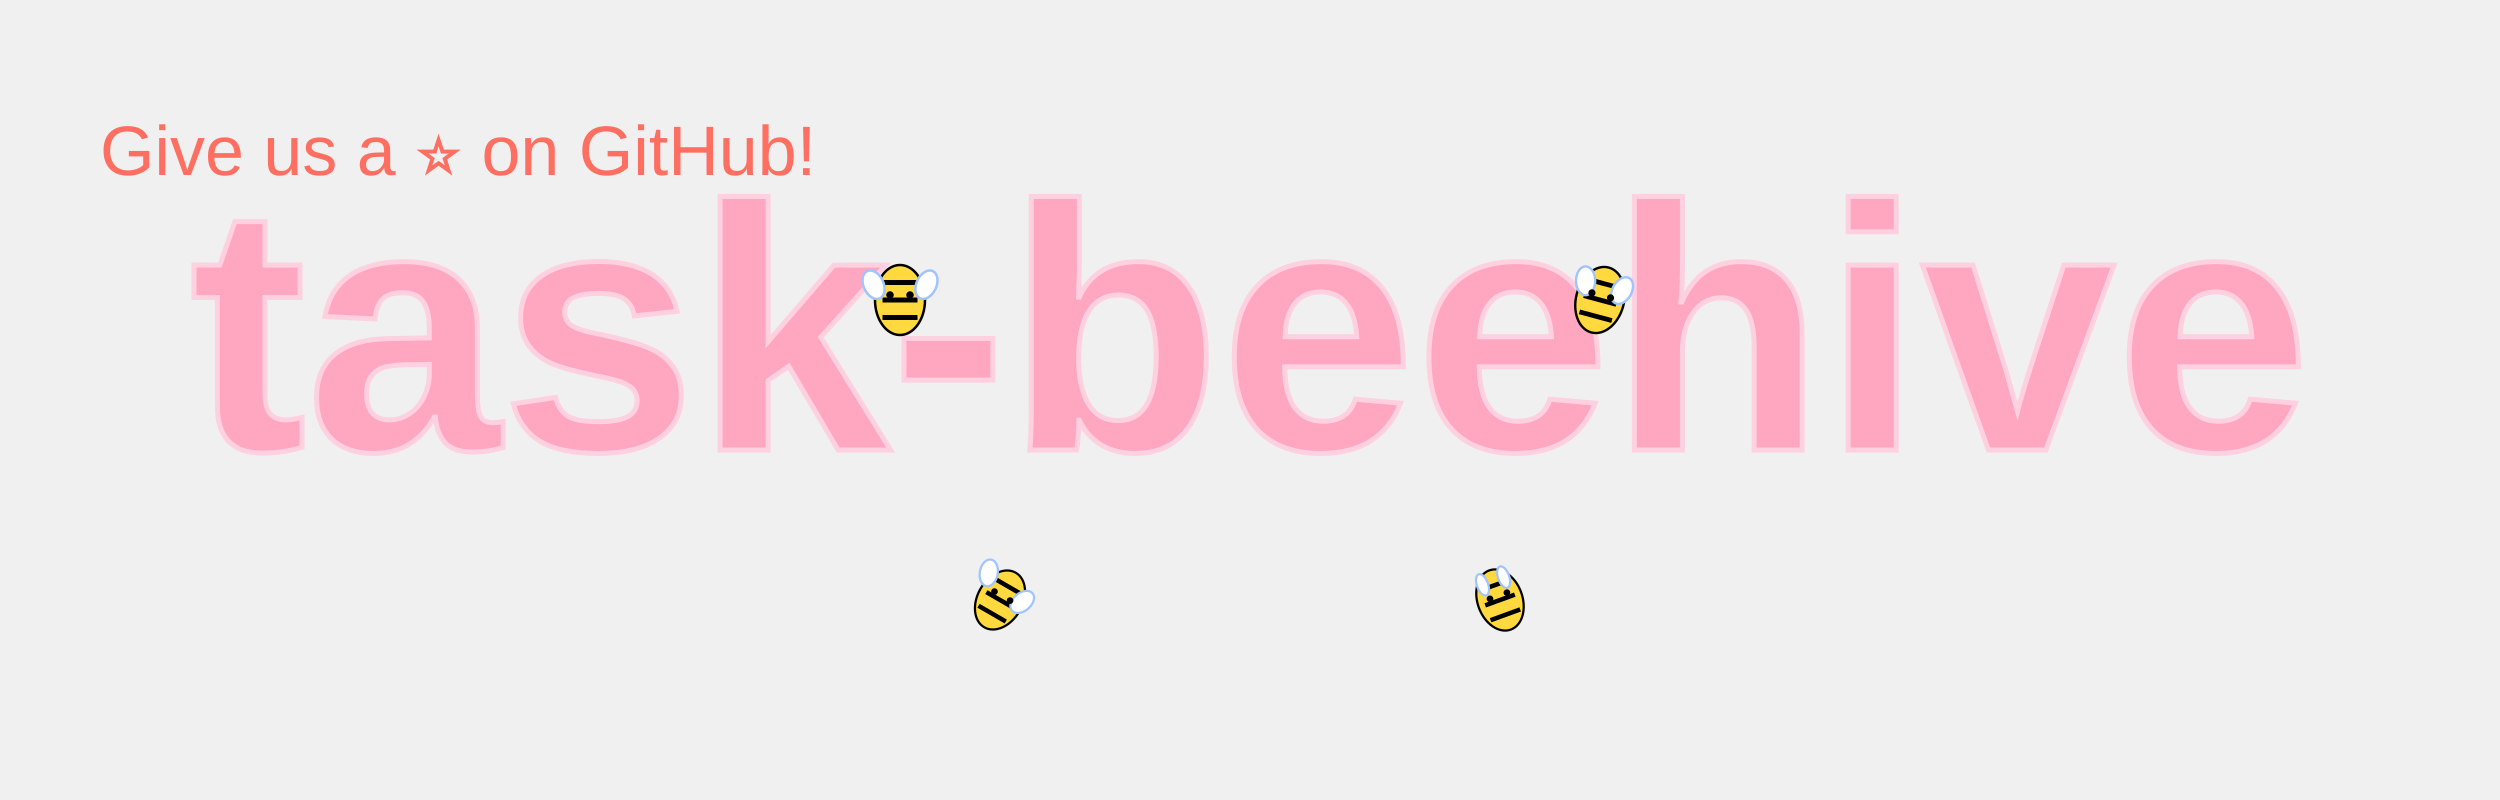
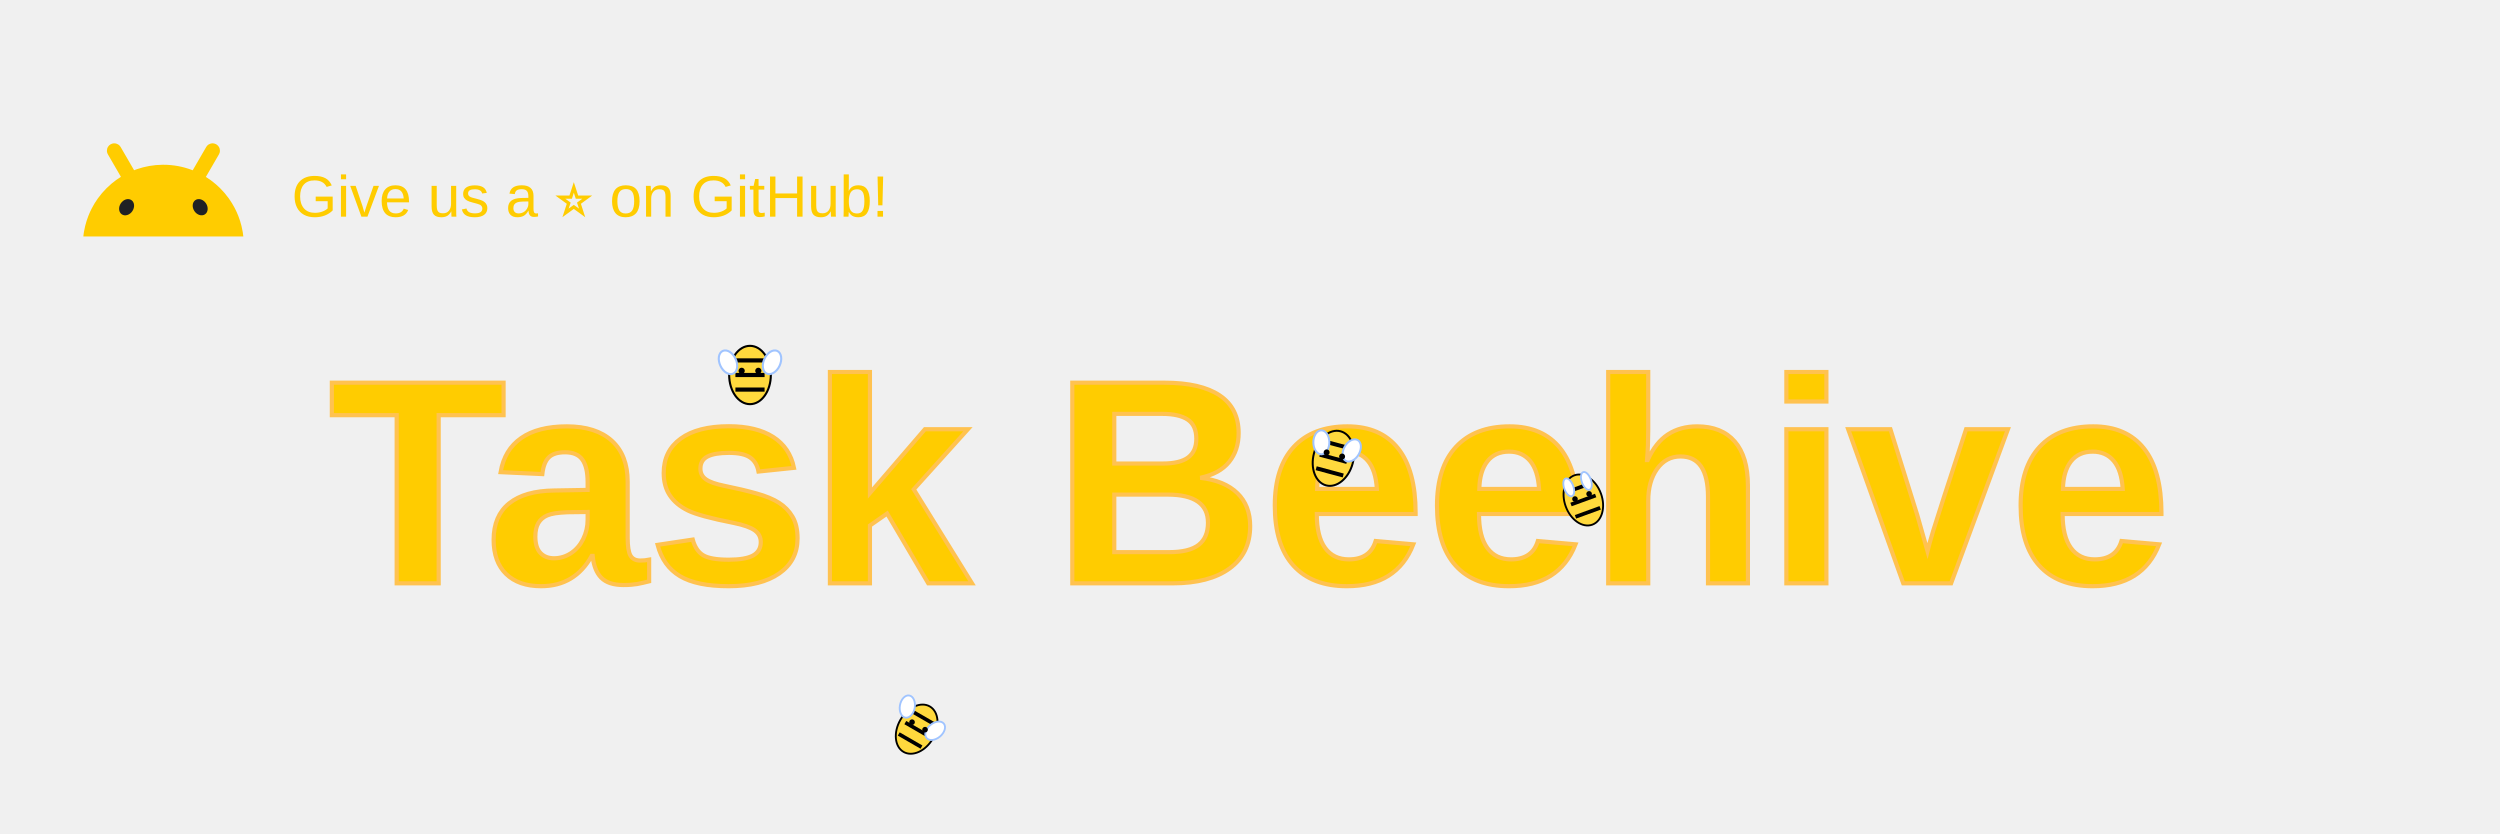
- <svg xmlns="http://www.w3.org/2000/svg" width="500" height="160" viewBox="0 0 500 160">
-   <rect width="500" height="160" fill="transparent" />
-   <text x="20" y="35" font-family="Arial, sans-serif" font-size="14" fill="#FF6F61">
+ <svg xmlns="http://www.w3.org/2000/svg" width="600" height="200" viewBox="0 0 600 200">
+   <rect width="600" height="200" fill="transparent" />
+   <text x="70" y="52" font-family="Arial, sans-serif" font-size="14" fill="#FFCC00">
        Give us a ⭐ on GitHub!
    </text>
-   <text x="250" y="90" font-family="Comic Sans MS, Arial, sans-serif" font-size="70" font-weight="bold" fill="#FFA6C1" stroke="#FFD0E0" stroke-width="1" text-anchor="middle" alignment-baseline="middle">
-         task-beehive
+   <g transform="translate(20,26) scale(1.2)">
+     <g clip-path="url(#clip0_13391_183193)">
+       <path d="M31.908 24.922C31.898 24.857 31.888 24.792 31.877 24.727C31.811 24.326 31.729 23.929 31.633 23.538C31.465 22.854 31.254 22.186 31.002 21.54C30.789 20.993 30.547 20.46 30.278 19.944C29.932 19.282 29.541 18.645 29.11 18.04C28.581 17.299 27.991 16.604 27.346 15.964C27.076 15.695 26.796 15.436 26.507 15.187C25.881 14.647 25.212 14.155 24.507 13.715C24.513 13.705 24.519 13.694 24.525 13.684C24.848 13.126 25.171 12.57 25.494 12.012C25.81 11.468 26.125 10.924 26.441 10.38C26.668 9.989 26.895 9.598 27.121 9.207C27.175 9.114 27.217 9.018 27.249 8.92C27.337 8.647 27.341 8.359 27.27 8.091C27.252 8.025 27.23 7.96 27.204 7.897C27.177 7.834 27.146 7.773 27.111 7.713C26.99 7.511 26.818 7.334 26.601 7.206C26.409 7.092 26.195 7.024 25.975 7.005C25.883 6.997 25.79 6.998 25.698 7.007C25.622 7.015 25.546 7.029 25.471 7.048C25.204 7.119 24.956 7.266 24.763 7.478C24.693 7.554 24.631 7.639 24.577 7.731C24.35 8.122 24.123 8.513 23.897 8.904L22.95 10.536C22.627 11.094 22.304 11.65 21.981 12.208C21.946 12.269 21.91 12.33 21.875 12.391C21.826 12.372 21.777 12.352 21.728 12.334C19.948 11.655 18.017 11.284 15.999 11.284C15.944 11.284 15.889 11.284 15.834 11.285C14.039 11.303 12.314 11.615 10.706 12.174C10.52 12.239 10.336 12.308 10.153 12.38C10.12 12.322 10.087 12.266 10.054 12.209C9.731 11.651 9.408 11.095 9.085 10.537C8.769 9.993 8.454 9.449 8.138 8.905C7.911 8.514 7.684 8.123 7.458 7.732C7.404 7.639 7.342 7.555 7.272 7.479C7.079 7.267 6.831 7.12 6.564 7.049C6.489 7.03 6.413 7.016 6.337 7.008C6.245 6.998 6.152 6.998 6.06 7.005C5.84 7.024 5.626 7.092 5.434 7.207C5.217 7.335 5.046 7.511 4.924 7.714C4.889 7.773 4.858 7.835 4.831 7.898C4.805 7.961 4.782 8.026 4.765 8.092C4.694 8.36 4.698 8.647 4.786 8.921C4.818 9.019 4.86 9.115 4.914 9.208C5.141 9.598 5.368 9.99 5.594 10.38C5.91 10.925 6.225 11.469 6.541 12.013C6.864 12.57 7.187 13.127 7.51 13.685C7.513 13.689 7.516 13.694 7.518 13.699C6.867 14.103 6.247 14.552 5.662 15.042C5.312 15.336 4.975 15.644 4.651 15.966C4.007 16.606 3.417 17.3 2.888 18.042C2.456 18.647 2.065 19.282 1.72 19.946C1.451 20.462 1.208 20.994 0.996 21.542C0.744 22.188 0.532 22.855 0.365 23.539C0.269 23.93 0.188 24.326 0.121 24.729C0.11 24.794 0.1 24.859 0.09 24.924C0.054 25.157 0.023 25.392 -0.002 25.628H31.998C31.972 25.392 31.942 25.157 31.906 24.924L31.908 24.922Z" fill="#FFCC00" />
+       <path d="M24.321 21.205C24.962 20.779 25.055 19.793 24.529 19.003C24.004 18.214 23.059 17.919 22.419 18.345C21.778 18.771 21.685 19.756 22.211 20.546C22.736 21.336 23.681 21.631 24.321 21.205Z" fill="#202124" />
+       <path d="M9.812 20.549C10.338 19.759 10.245 18.774 9.605 18.348C8.964 17.922 8.019 18.216 7.494 19.006C6.969 19.796 7.062 20.781 7.702 21.207C8.342 21.634 9.287 21.339 9.812 20.549Z" fill="#202124" />
+     </g>
+     <defs>
+       <clipPath id="clip0_13391_183193">
+         <rect width="32" height="18.627" fill="white" transform="translate(0 7)" />
+       </clipPath>
+     </defs>
+   </g>
+   <text x="300" y="140" font-family="Comic Sans MS, Arial, sans-serif" font-size="70" font-weight="bold" fill="#FFCC00" stroke="#ffc250" stroke-width="1" text-anchor="middle" alignment-baseline="middle">
+         Task Beehive
    </text>
-   <g transform="translate(180,60) scale(0.5)">
+   <g transform="translate(180,90) scale(0.5)">
    <ellipse cx="0" cy="0" rx="10" ry="14" fill="#FFD93D" stroke="#000" />
    <line x1="-7" y1="-7" x2="7" y2="-7" stroke="#000" stroke-width="2" />
    <line x1="-7" y1="0" x2="7" y2="0" stroke="#000" stroke-width="2" />
    <line x1="-7" y1="7" x2="7" y2="7" stroke="#000" stroke-width="2" />
    <ellipse cx="-7" cy="-10" rx="4" ry="6" fill="#fff" stroke="#A0C4FF" transform="rotate(-25)" />
    <ellipse cx="7" cy="-10" rx="4" ry="6" fill="#fff" stroke="#A0C4FF" transform="rotate(25)" />
    <circle cx="-4" cy="-2" r="1.5" />
    <circle cx="4" cy="-2" r="1.5" />
  </g>
-   <g transform="translate(320,60) scale(0.48) rotate(15)">
+   <g transform="translate(320,110) scale(0.48) rotate(15)">
    <ellipse cx="0" cy="0" rx="10" ry="14" fill="#FFD93D" stroke="#000" />
    <line x1="-7" y1="-7" x2="7" y2="-7" stroke="#000" stroke-width="2" />
    <line x1="-7" y1="0" x2="7" y2="0" stroke="#000" stroke-width="2" />
    <line x1="-7" y1="7" x2="7" y2="7" stroke="#000" stroke-width="2" />
    <ellipse cx="-6" cy="-8" rx="4" ry="6" fill="#fff" stroke="#A0C4FF" transform="rotate(-15)" />
    <ellipse cx="6" cy="-8" rx="4" ry="6" fill="#fff" stroke="#A0C4FF" transform="rotate(15)" />
    <circle cx="-4" cy="-2" r="1.5" />
    <circle cx="4" cy="-2" r="1.5" />
  </g>
-   <g transform="translate(200,120) scale(0.45) rotate(30)">
+   <g transform="translate(220,175) scale(0.45) rotate(30)">
    <ellipse cx="0" cy="0" rx="10" ry="14" fill="#FFD93D" stroke="#000" />
    <line x1="-7" y1="-7" x2="7" y2="-7" stroke="#000" stroke-width="2" />
    <line x1="-7" y1="0" x2="7" y2="0" stroke="#000" stroke-width="2" />
    <line x1="-7" y1="7" x2="7" y2="7" stroke="#000" stroke-width="2" />
    <ellipse cx="-7" cy="-11" rx="4" ry="6" fill="#fff" stroke="#A0C4FF" transform="rotate(-20)" />
    <ellipse cx="7" cy="-7" rx="4" ry="6" fill="#fff" stroke="#A0C4FF" transform="rotate(20)" />
    <circle cx="-4" cy="-2" r="1.5" />
    <circle cx="4" cy="-2" r="1.5" />
  </g>
-   <g transform="translate(300,120) scale(0.45) rotate(-20)">
+   <g transform="translate(380,120) scale(0.45) rotate(-20)">
    <ellipse cx="0" cy="0" rx="10" ry="14" fill="#FFD93D" stroke="#000" />
    <line x1="-7" y1="-7" x2="7" y2="-7" stroke="#000" stroke-width="2" />
    <line x1="-7" y1="0" x2="7" y2="0" stroke="#000" stroke-width="2" />
    <line x1="-7" y1="7" x2="7" y2="7" stroke="#000" stroke-width="2" />
    <ellipse cx="-5" cy="-9" rx="2.5" ry="5" fill="#fff" stroke="#A0C4FF" />
    <ellipse cx="5" cy="-9" rx="2.5" ry="5" fill="#fff" stroke="#A0C4FF" />
    <circle cx="-4" cy="-2" r="1.5" />
    <circle cx="4" cy="-2" r="1.5" />
  </g>
</svg>
